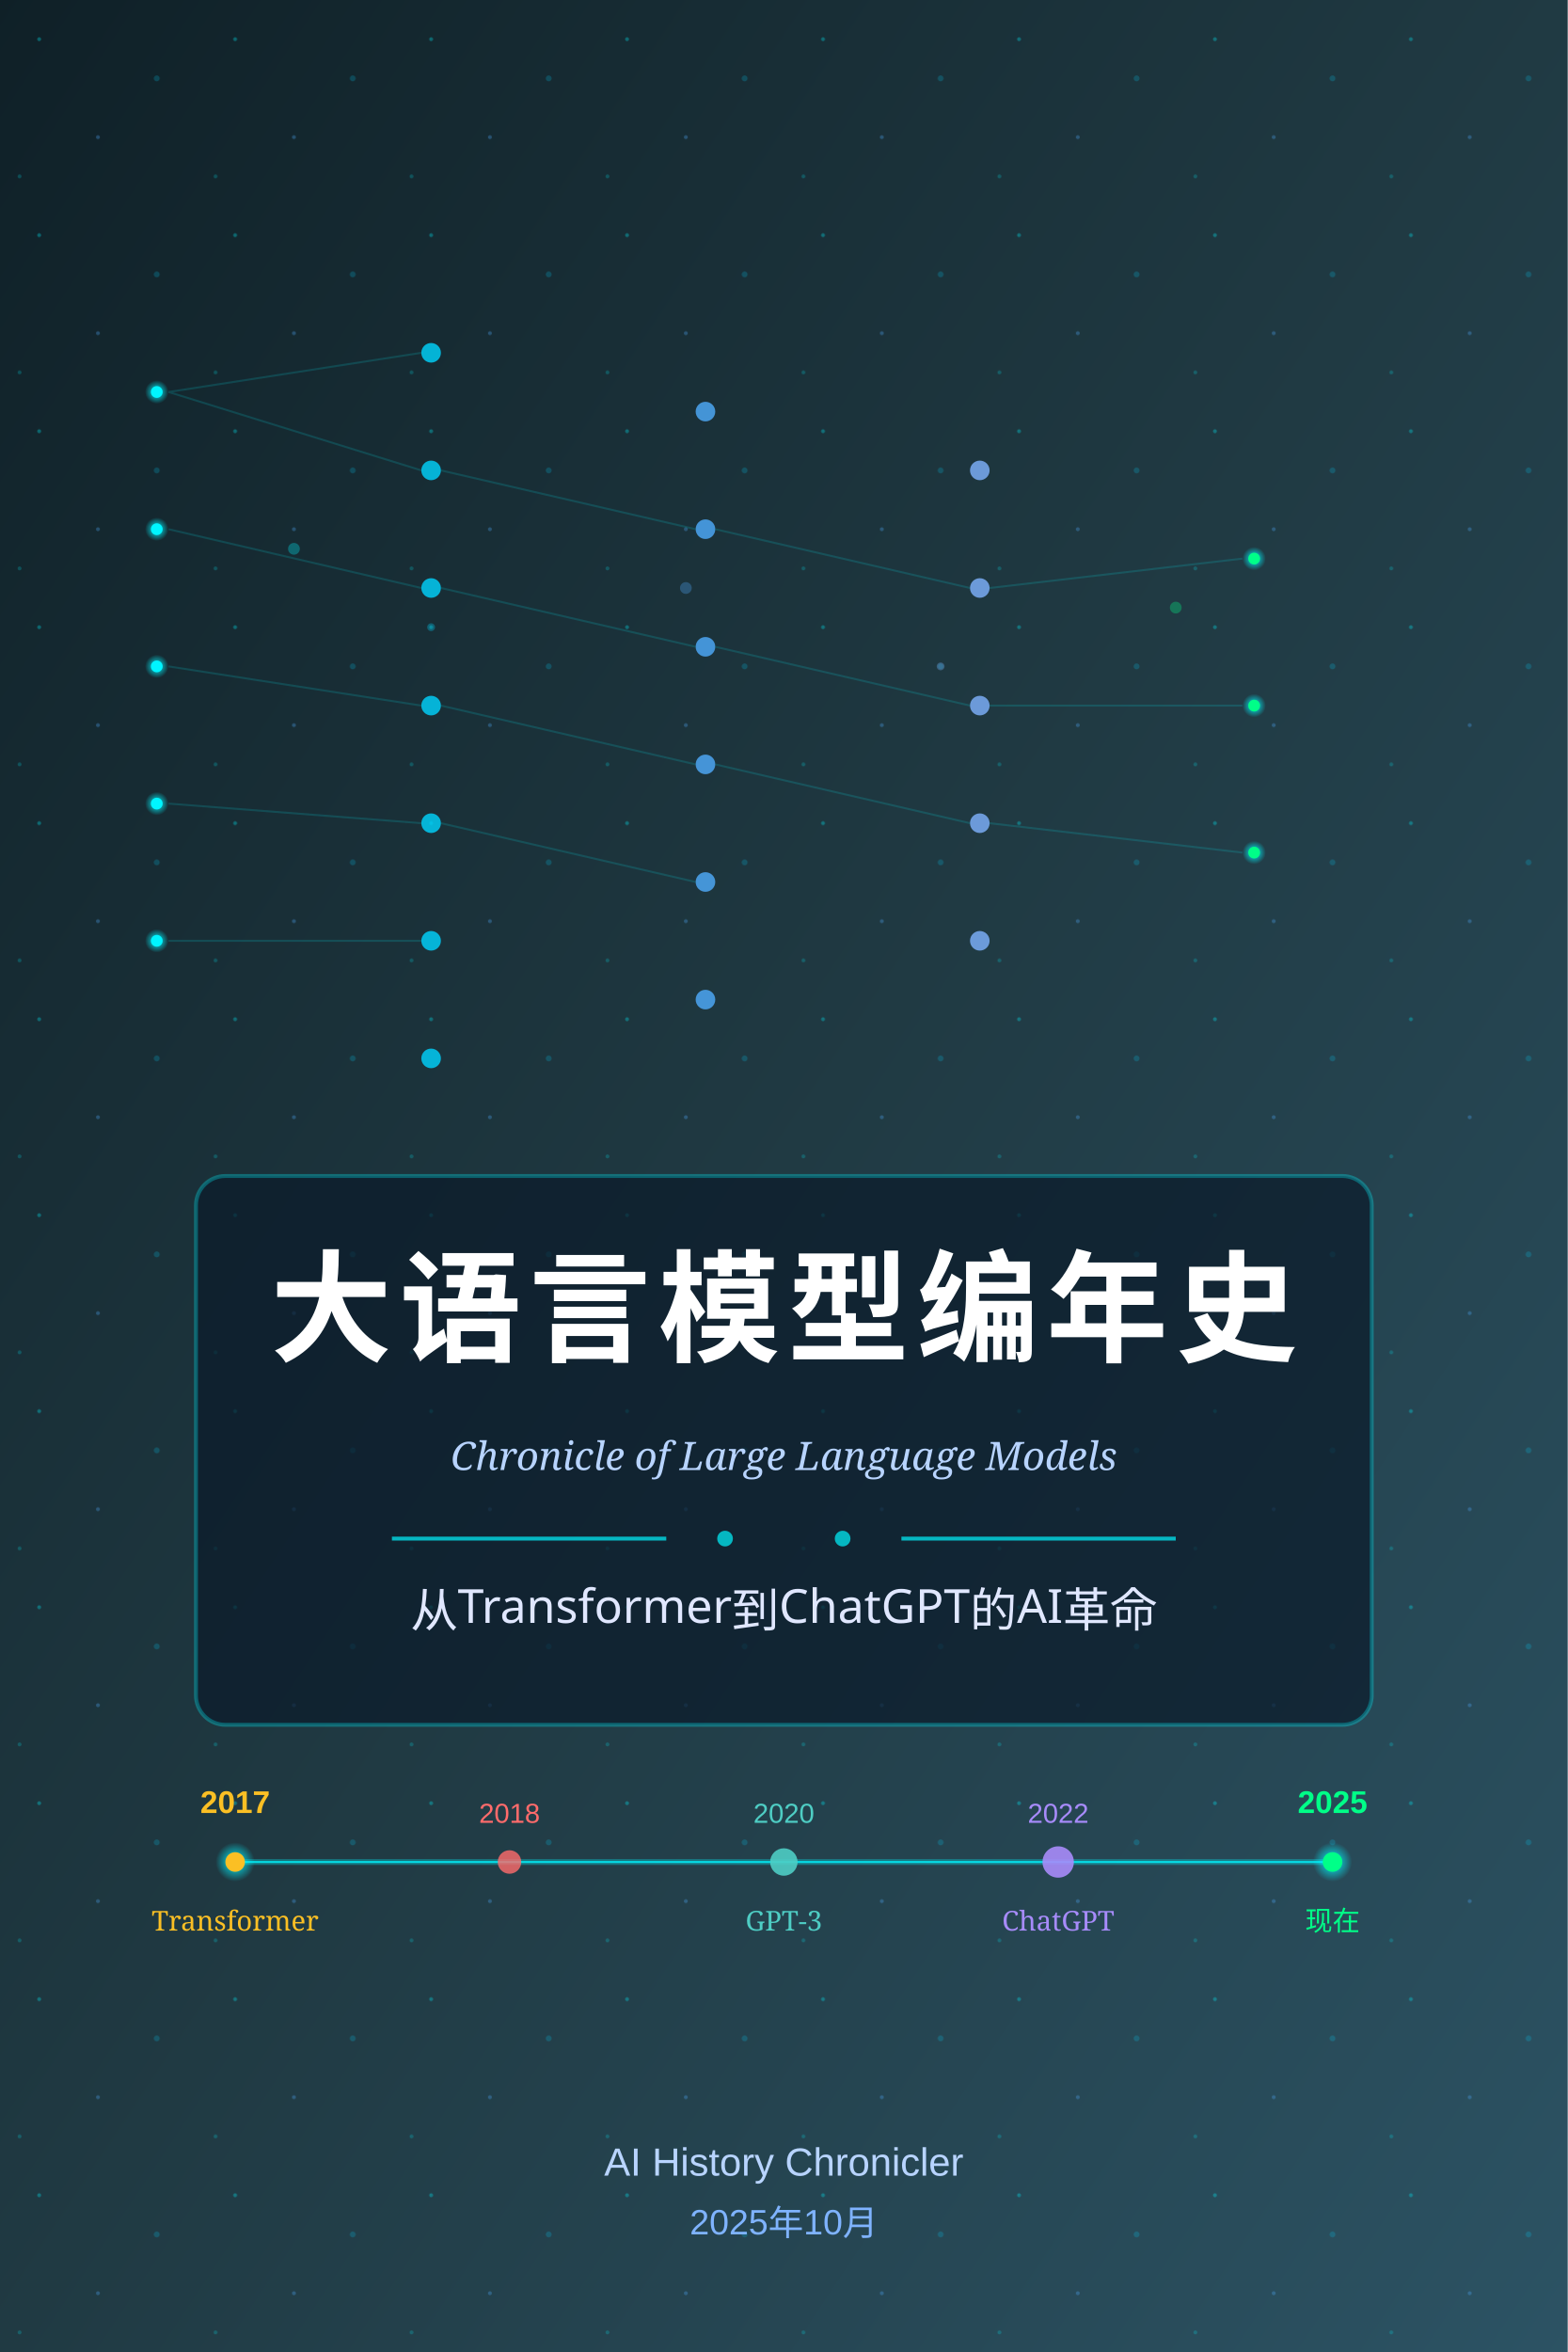
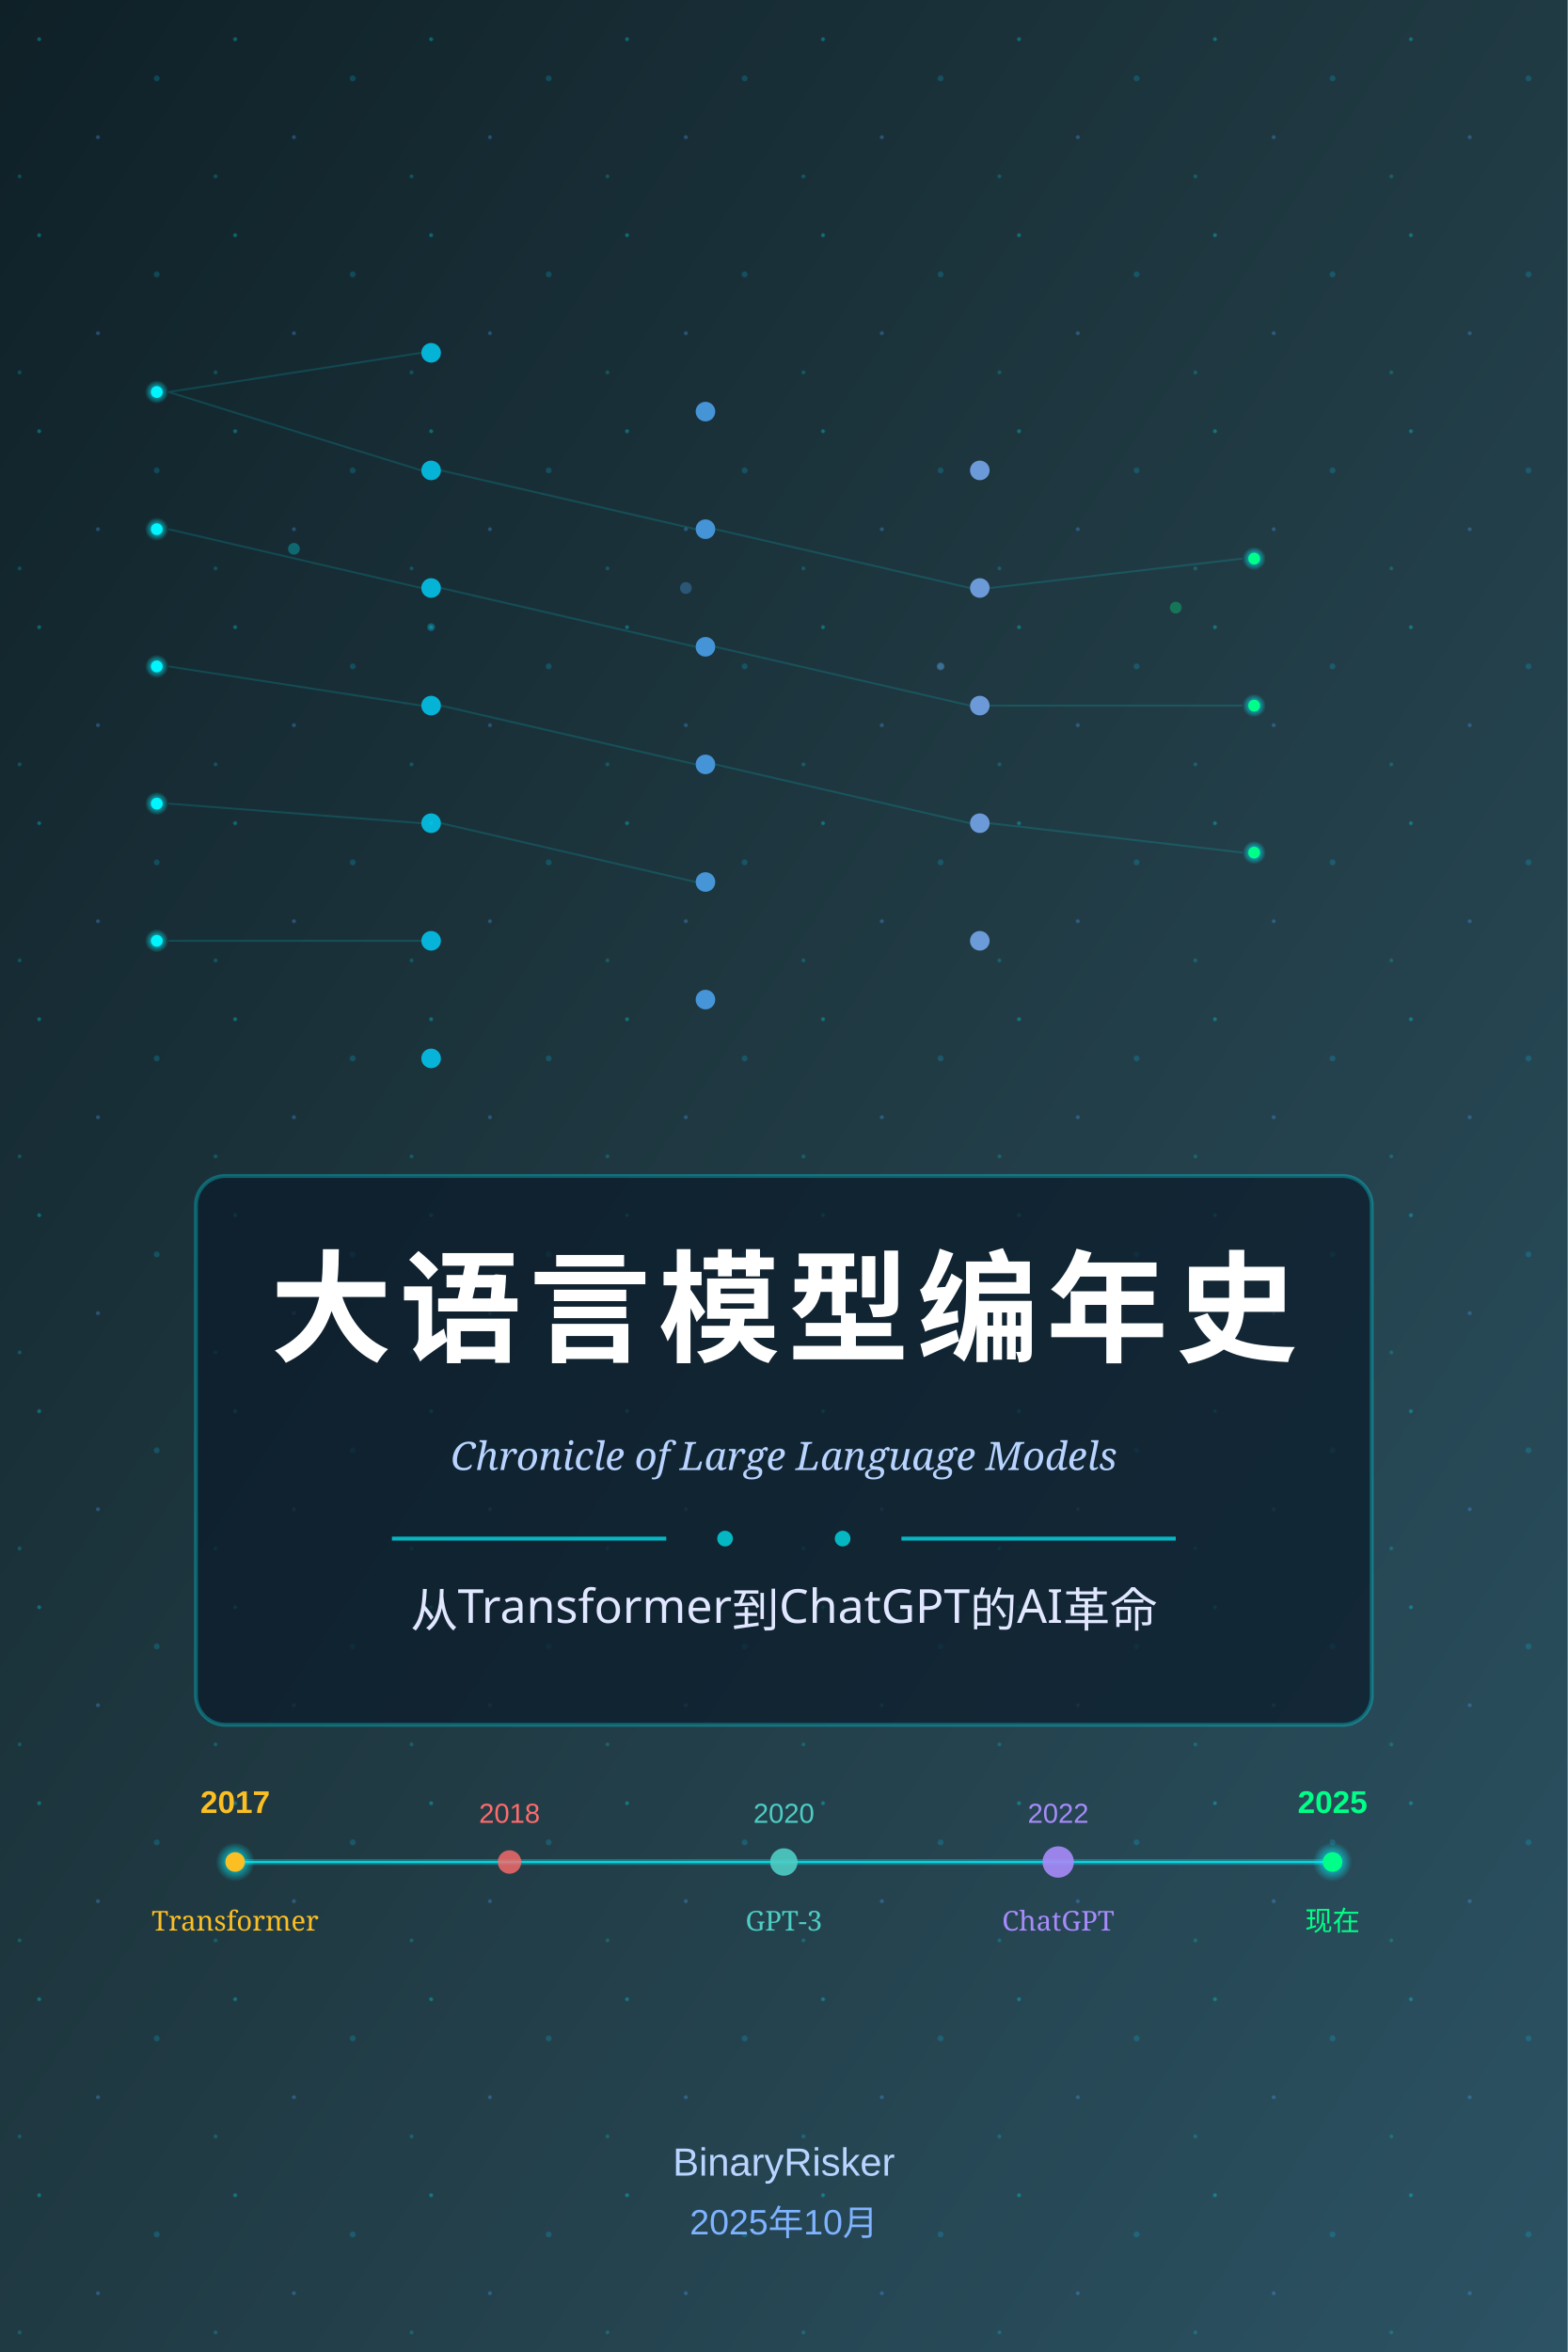
<svg xmlns="http://www.w3.org/2000/svg" width="800" height="1200">
  <defs>
    <linearGradient id="complexGrad" x1="0%" y1="0%" x2="100%" y2="100%">
      <stop offset="0%" style="stop-color:#0f2027;stop-opacity:1" />
      <stop offset="50%" style="stop-color:#203a43;stop-opacity:1" />
      <stop offset="100%" style="stop-color:#2c5364;stop-opacity:1" />
    </linearGradient>
    <radialGradient id="nodeGlow">
      <stop offset="0%" style="stop-color:#00f5ff;stop-opacity:1" />
      <stop offset="50%" style="stop-color:#00f5ff;stop-opacity:0.5" />
      <stop offset="100%" style="stop-color:#00f5ff;stop-opacity:0" />
    </radialGradient>
    <pattern id="particles" x="0" y="0" width="100" height="100" patternUnits="userSpaceOnUse">
      <circle cx="20" cy="20" r="1" fill="#00f5ff" opacity="0.3" />
      <circle cx="80" cy="40" r="1.5" fill="#00d4ff" opacity="0.2" />
      <circle cx="50" cy="70" r="1" fill="#4facfe" opacity="0.3" />
      <circle cx="10" cy="90" r="1" fill="#00f5ff" opacity="0.2" />
    </pattern>
  </defs>
  <rect width="800" height="1200" fill="url(#complexGrad)" />
  <rect width="800" height="1200" fill="url(#particles)" />
  <g transform="translate(80, 150)">
    <g id="layer1">
      <circle cx="0" cy="50" r="6" fill="url(#nodeGlow)" />
      <circle cx="0" cy="50" r="3" fill="#00f5ff" />
      <circle cx="0" cy="120" r="6" fill="url(#nodeGlow)" />
      <circle cx="0" cy="120" r="3" fill="#00f5ff" />
      <circle cx="0" cy="190" r="6" fill="url(#nodeGlow)" />
      <circle cx="0" cy="190" r="3" fill="#00f5ff" />
      <circle cx="0" cy="260" r="6" fill="url(#nodeGlow)" />
      <circle cx="0" cy="260" r="3" fill="#00f5ff" />
      <circle cx="0" cy="330" r="6" fill="url(#nodeGlow)" />
      <circle cx="0" cy="330" r="3" fill="#00f5ff" />
    </g>
    <g id="layer2">
      <circle cx="140" cy="30" r="5" fill="#00d4ff" opacity="0.8" />
      <circle cx="140" cy="90" r="5" fill="#00d4ff" opacity="0.8" />
      <circle cx="140" cy="150" r="5" fill="#00d4ff" opacity="0.8" />
      <circle cx="140" cy="210" r="5" fill="#00d4ff" opacity="0.8" />
      <circle cx="140" cy="270" r="5" fill="#00d4ff" opacity="0.8" />
      <circle cx="140" cy="330" r="5" fill="#00d4ff" opacity="0.8" />
      <circle cx="140" cy="390" r="5" fill="#00d4ff" opacity="0.8" />
    </g>
    <g id="layer3">
      <circle cx="280" cy="60" r="5" fill="#4facfe" opacity="0.8" />
      <circle cx="280" cy="120" r="5" fill="#4facfe" opacity="0.8" />
      <circle cx="280" cy="180" r="5" fill="#4facfe" opacity="0.8" />
      <circle cx="280" cy="240" r="5" fill="#4facfe" opacity="0.8" />
      <circle cx="280" cy="300" r="5" fill="#4facfe" opacity="0.8" />
      <circle cx="280" cy="360" r="5" fill="#4facfe" opacity="0.8" />
    </g>
    <g id="layer4">
      <circle cx="420" cy="90" r="5" fill="#7fb3ff" opacity="0.8" />
      <circle cx="420" cy="150" r="5" fill="#7fb3ff" opacity="0.8" />
      <circle cx="420" cy="210" r="5" fill="#7fb3ff" opacity="0.8" />
      <circle cx="420" cy="270" r="5" fill="#7fb3ff" opacity="0.8" />
      <circle cx="420" cy="330" r="5" fill="#7fb3ff" opacity="0.8" />
    </g>
    <g id="layer5">
      <circle cx="560" cy="135" r="6" fill="url(#nodeGlow)" />
      <circle cx="560" cy="135" r="3" fill="#00ff88" />
      <circle cx="560" cy="210" r="6" fill="url(#nodeGlow)" />
      <circle cx="560" cy="210" r="3" fill="#00ff88" />
      <circle cx="560" cy="285" r="6" fill="url(#nodeGlow)" />
      <circle cx="560" cy="285" r="3" fill="#00ff88" />
    </g>
    <g opacity="0.15" stroke="#00f5ff" stroke-width="1">
      <line x1="6" y1="50" x2="135" y2="30" />
      <line x1="6" y1="50" x2="135" y2="90" />
      <line x1="6" y1="120" x2="135" y2="150" />
      <line x1="6" y1="190" x2="135" y2="210" />
      <line x1="6" y1="260" x2="135" y2="270" />
      <line x1="6" y1="330" x2="135" y2="330" />
      <line x1="145" y1="90" x2="275" y2="120" />
      <line x1="145" y1="150" x2="275" y2="180" />
      <line x1="145" y1="210" x2="275" y2="240" />
      <line x1="145" y1="270" x2="275" y2="300" />
      <line x1="285" y1="120" x2="415" y2="150" />
      <line x1="285" y1="180" x2="415" y2="210" />
      <line x1="285" y1="240" x2="415" y2="270" />
      <line x1="425" y1="150" x2="554" y2="135" />
      <line x1="425" y1="210" x2="554" y2="210" />
      <line x1="425" y1="270" x2="554" y2="285" />
    </g>
  </g>
  <g opacity="0.3">
    <circle cx="150" cy="280" r="3" fill="#00f5ff" />
    <circle cx="220" cy="320" r="2" fill="#00d4ff" />
    <circle cx="350" cy="300" r="3" fill="#4facfe" />
    <circle cx="480" cy="340" r="2" fill="#7fb3ff" />
    <circle cx="600" cy="310" r="3" fill="#00ff88" />
  </g>
  <rect x="100" y="600" width="600" height="280" fill="#0a1929" opacity="0.7" rx="15" />
  <rect x="100" y="600" width="600" height="280" fill="none" stroke="#00f5ff" stroke-width="2" opacity="0.3" rx="15" />
  <g transform="translate(400, 690)">
    <text x="0" y="0" font-family="SimHei, Microsoft YaHei, sans-serif" font-size="62" font-weight="bold" fill="#ffffff" text-anchor="middle" letter-spacing="4">
      大语言模型编年史
    </text>
    <text x="0" y="60" font-family="Georgia, serif" font-size="20" fill="#b8d4ff" text-anchor="middle" font-style="italic">
      Chronicle of Large Language Models
    </text>
    <line x1="-200" y1="95" x2="-60" y2="95" stroke="#00f5ff" stroke-width="2" opacity="0.7" />
    <circle cx="-30" cy="95" r="4" fill="#00f5ff" opacity="0.7" />
    <circle cx="30" cy="95" r="4" fill="#00f5ff" opacity="0.7" />
    <line x1="60" y1="95" x2="200" y2="95" stroke="#00f5ff" stroke-width="2" opacity="0.7" />
    <text x="0" y="140" font-family="SimSun, Microsoft YaHei, sans-serif" font-size="24" fill="#e0e7ff" text-anchor="middle">
      从Transformer到ChatGPT的AI革命
    </text>
  </g>
  <g transform="translate(120, 950)">
    <line x1="0" y1="0" x2="560" y2="0" stroke="#00f5ff" stroke-width="3" opacity="0.3" />
    <line x1="0" y1="0" x2="560" y2="0" stroke="#00f5ff" stroke-width="1" opacity="0.8" />
    <g>
      <circle cx="0" cy="0" r="10" fill="url(#nodeGlow)" />
      <circle cx="0" cy="0" r="5" fill="#fbbf24" />
      <text x="0" y="-25" font-family="Arial" font-size="16" font-weight="bold" fill="#fbbf24" text-anchor="middle">2017</text>
      <text x="0" y="35" font-family="SimSun" font-size="14" fill="#fbbf24" text-anchor="middle">Transformer</text>
      <circle cx="140" cy="0" r="6" fill="#ff6b6b" opacity="0.8" />
      <text x="140" y="-20" font-family="Arial" font-size="14" fill="#ff6b6b" text-anchor="middle">2018</text>
      <circle cx="280" cy="0" r="7" fill="#4ecdc4" opacity="0.9" />
      <text x="280" y="-20" font-family="Arial" font-size="14" fill="#4ecdc4" text-anchor="middle">2020</text>
      <text x="280" y="35" font-family="SimSun" font-size="14" fill="#4ecdc4" text-anchor="middle">GPT-3</text>
      <circle cx="420" cy="0" r="8" fill="#a78bfa" opacity="0.9" />
      <text x="420" y="-20" font-family="Arial" font-size="14" fill="#a78bfa" text-anchor="middle">2022</text>
      <text x="420" y="35" font-family="SimSun" font-size="14" fill="#a78bfa" text-anchor="middle">ChatGPT</text>
      <circle cx="560" cy="0" r="10" fill="url(#nodeGlow)" />
      <circle cx="560" cy="0" r="5" fill="#00ff88" />
      <text x="560" y="-25" font-family="Arial" font-size="16" font-weight="bold" fill="#00ff88" text-anchor="middle">2025</text>
      <text x="560" y="35" font-family="SimSun" font-size="14" fill="#00ff88" text-anchor="middle">现在</text>
    </g>
  </g>
  <g transform="translate(400, 1110)">
    <text x="0" y="0" font-family="Arial, sans-serif" font-size="20" fill="#b8d4ff" text-anchor="middle">
-       AI History Chronicler
+       BinaryRisker
    </text>
    <text x="0" y="30" font-family="Arial, sans-serif" font-size="18" fill="#7fb3ff" text-anchor="middle">
      2025年10月
    </text>
  </g>
</svg>
